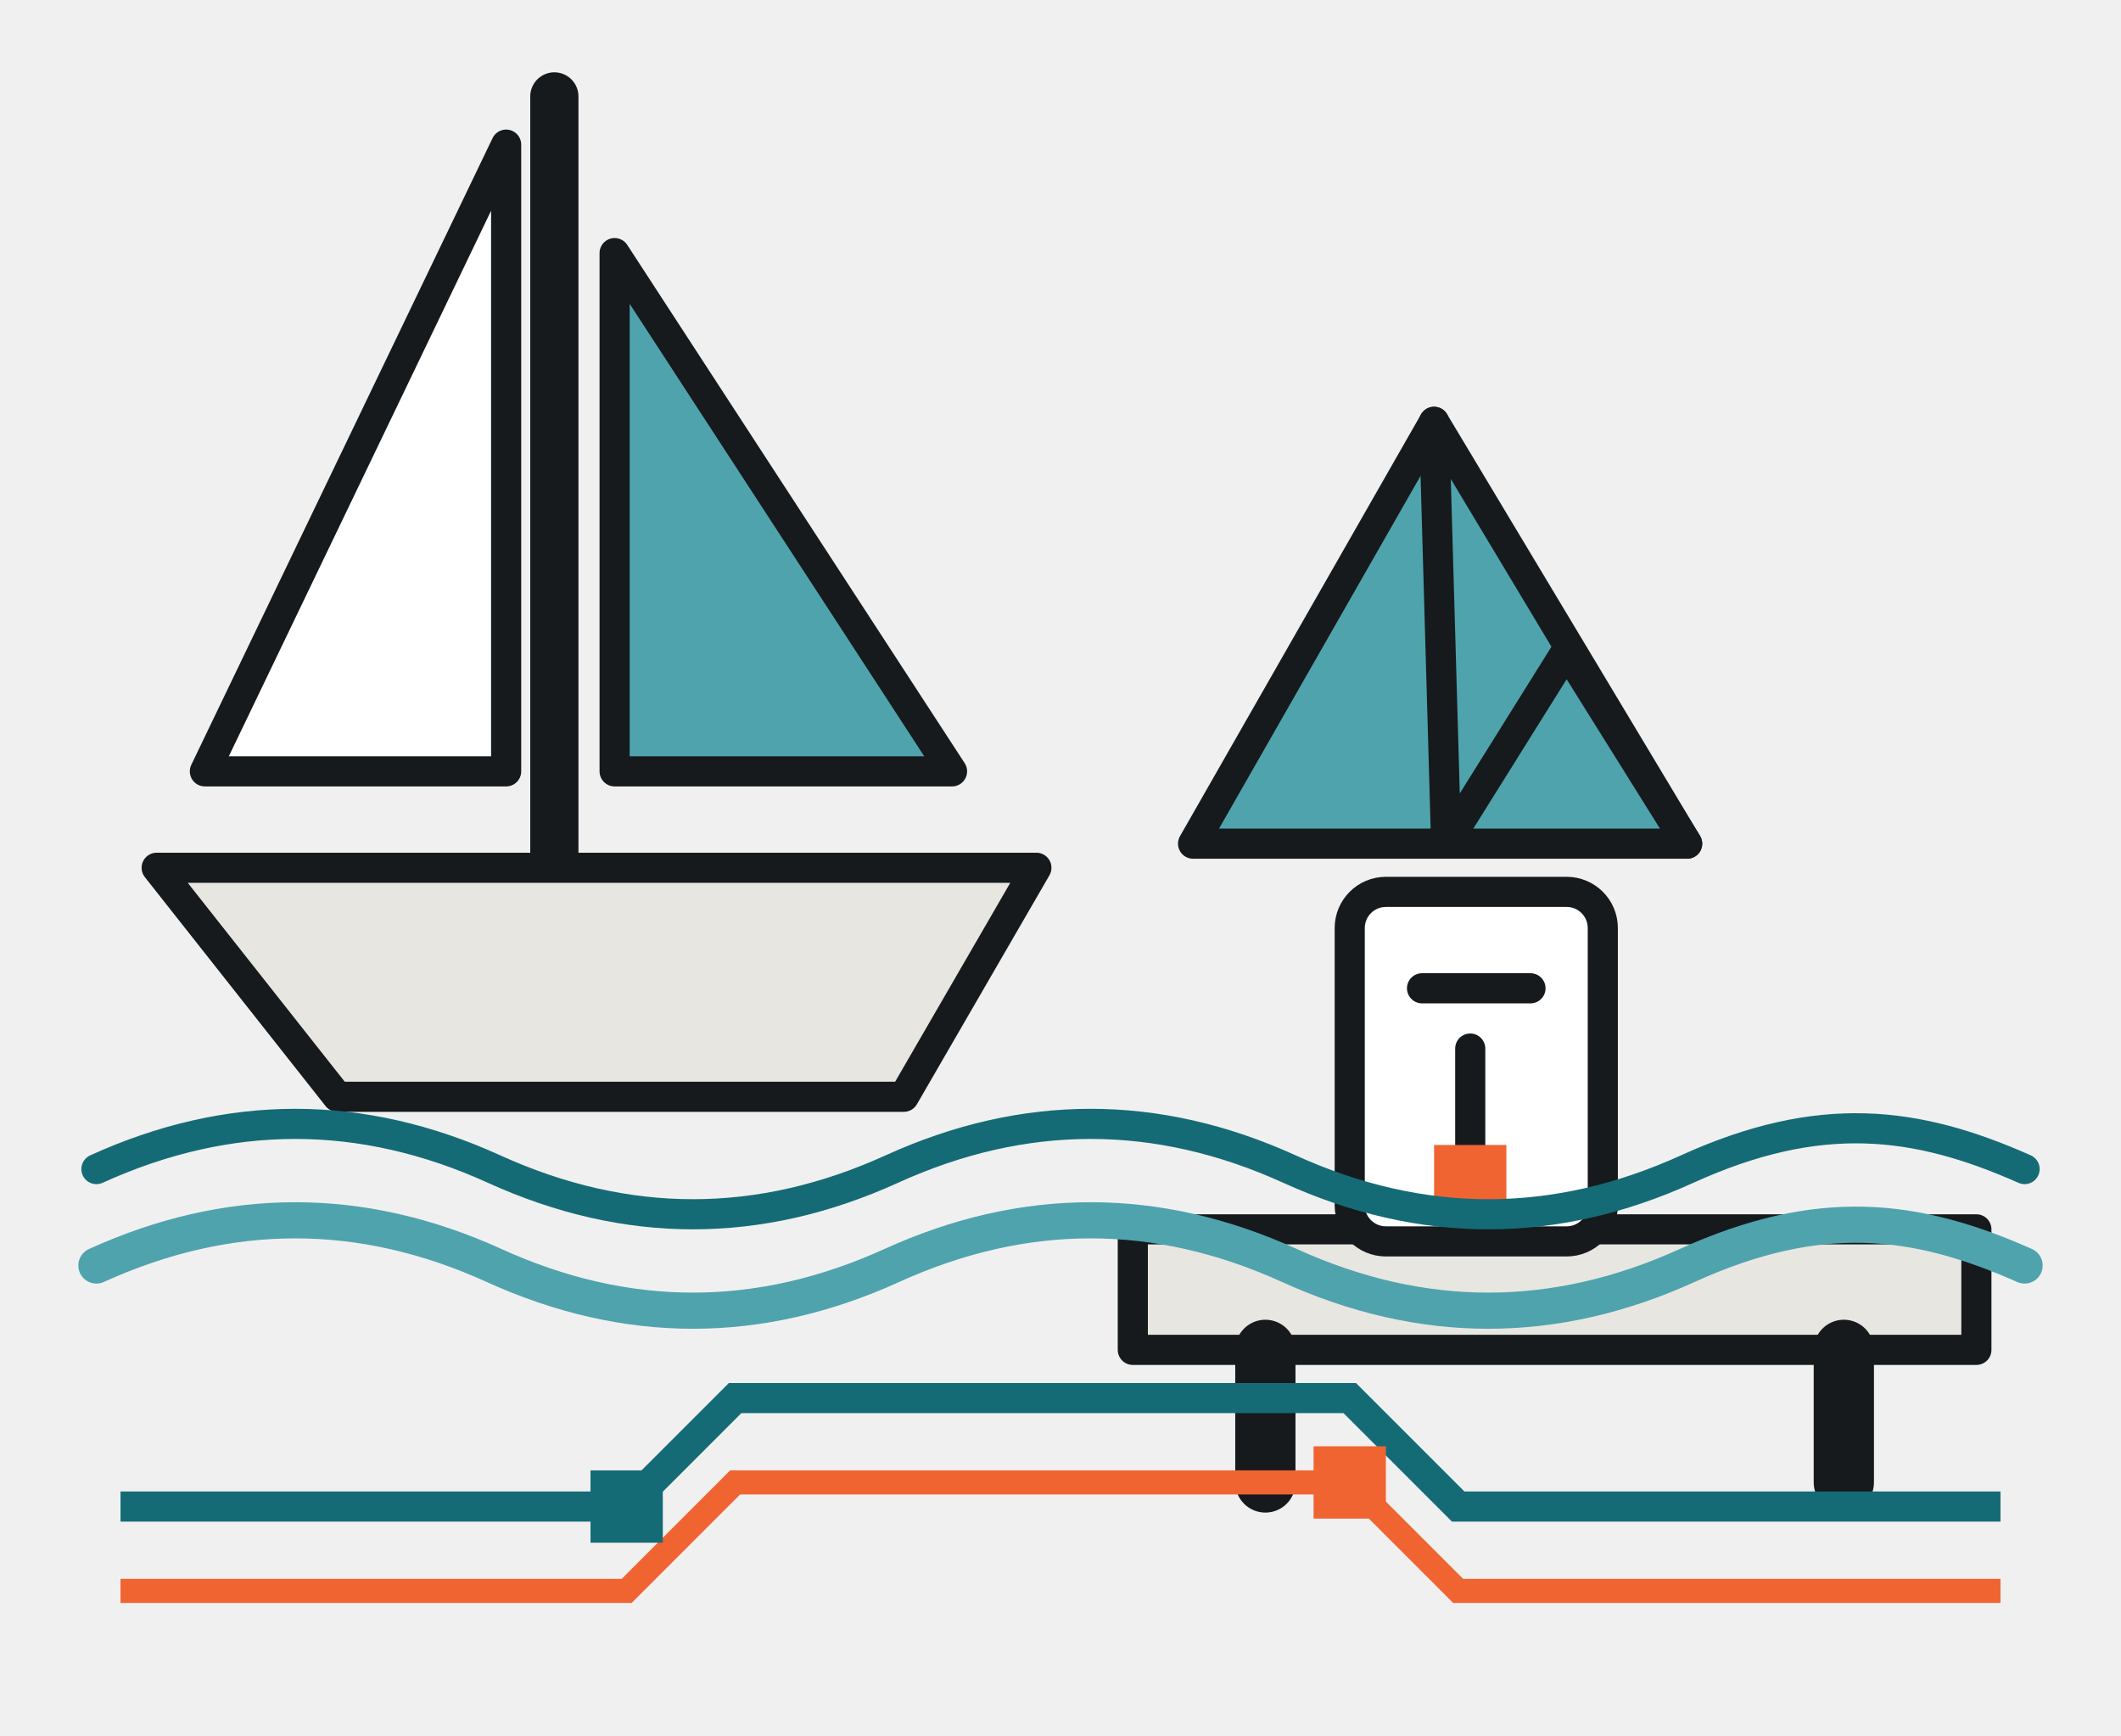
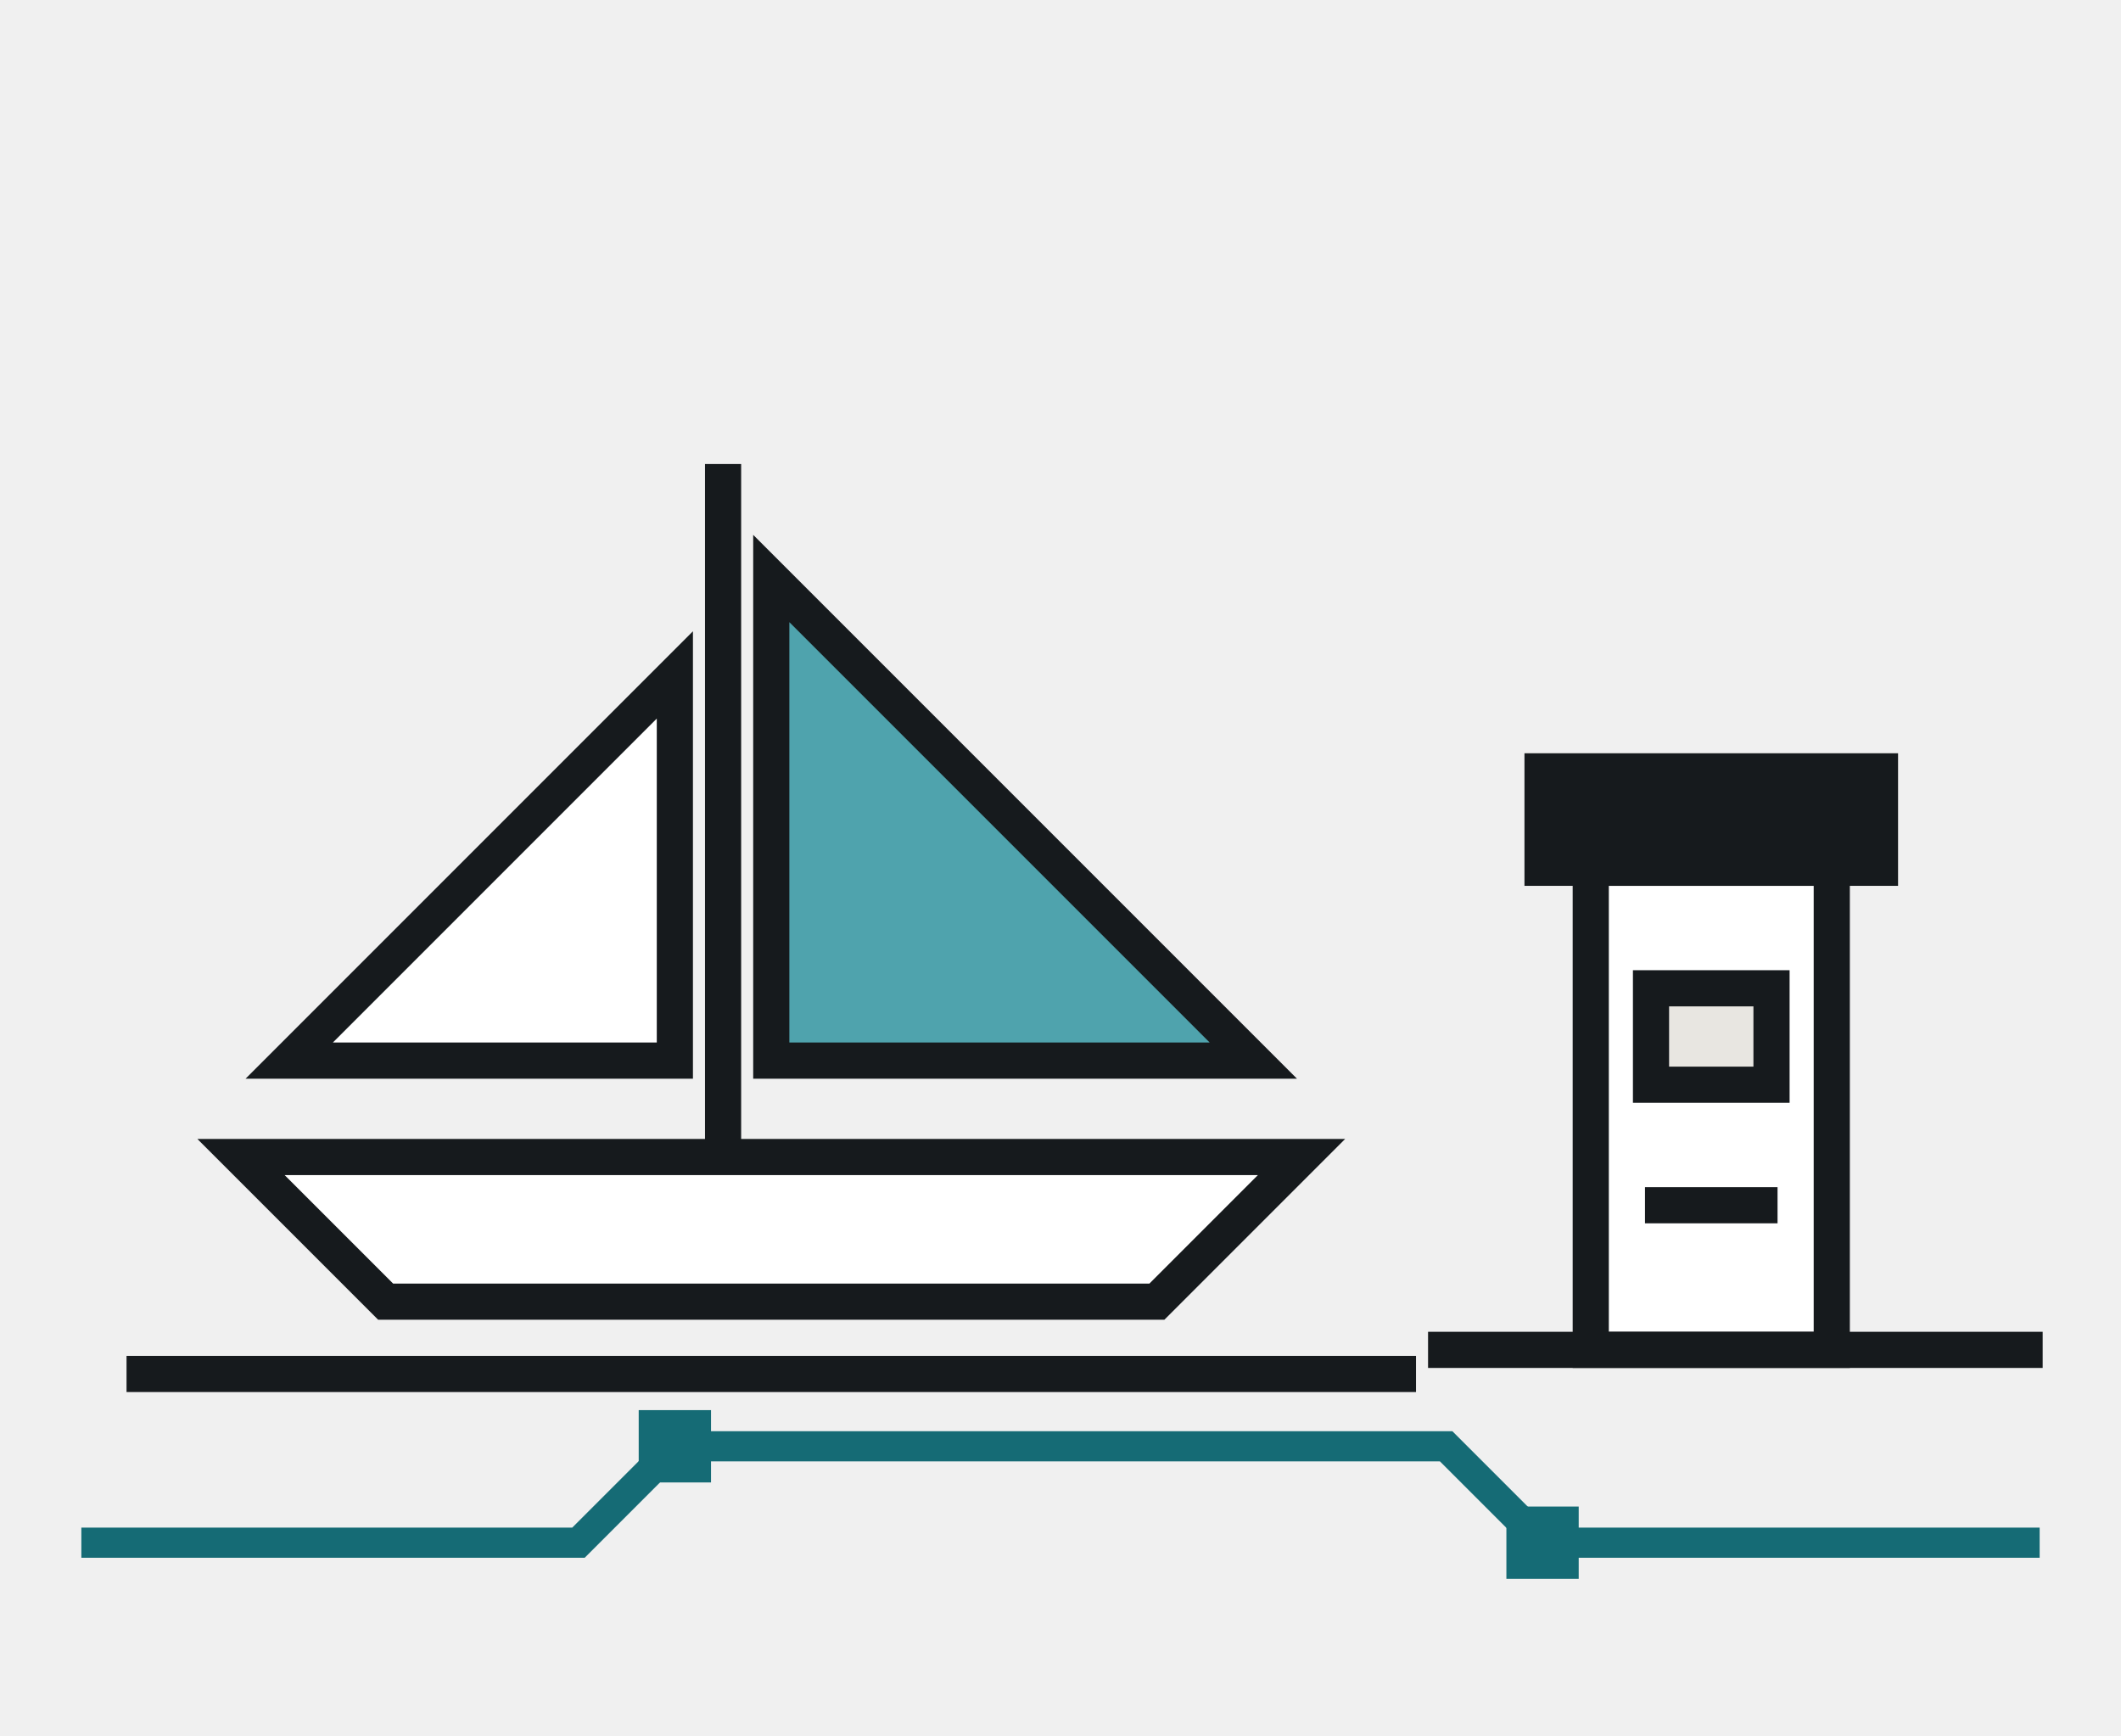
<svg xmlns="http://www.w3.org/2000/svg" viewBox="0 0 176 144" role="img" aria-labelledby="title desc">
-   <g stroke="#161a1d" stroke-width="2.5" stroke-linecap="round" stroke-linejoin="round">
-     <path d="M46 8v71" fill="none" stroke-width="4" />
-     <path d="M42 12 17 64h25V12Z" fill="#FFFFFF" />
-     <path d="m51 21 28 43H51V21Z" fill="#4FA3AD" />
-     <path d="M13 72h73L75 91H28L13 72Z" fill="#E8E6E1" />
-     <path d="M99 70 119 35l21 35H99Z" fill="#4FA3AD" />
-     <path d="m119 35 1 35M120 70l10-16 10 16" fill="none" />
-     <path d="M94 102h70v10H94z" fill="#E8E6E1" />
-     <path d="M105 112v11M153 112v11" stroke-width="5" />
-     <rect x="112" y="74" width="21" height="29" rx="3" fill="#FFFFFF" />
-     <path d="M118 82h9M122 87v8" />
+   <g fill="none" stroke="#161A1D" stroke-width="3" stroke-linecap="square" stroke-linejoin="miter">
+     <path d="M60 96V40" />
+     <path d="M64 48V88H104Z" fill="#4FA3AD" />
+     <path d="M56 56V88H24Z" fill="#FFFFFF" />
+     <path d="M20 96H108L96 108H32Z" fill="#FFFFFF" />
+     <path d="M12 114H116" />
+     <rect x="132" y="72" width="20" height="40" fill="#FFFFFF" />
+     <rect x="128" y="64" width="28" height="8" fill="#161A1D" />
+     <rect x="137" y="82" width="10" height="8" fill="#E8E6E1" />
+     <path d="M138 100H146" />
+     <path d="M120 112H168" />
+     <path d="M8 128H48L56 120H120L128 128H168" stroke="#156B75" stroke-width="2.5" />
+     <rect x="53" y="117" width="6" height="6" fill="#156B75" stroke="none" />
+     <rect x="125" y="125" width="6" height="6" fill="#156B75" stroke="none" />
  </g>
-   <rect x="119" y="95" width="6" height="6" fill="#F06432" />
-   <path d="M8 97c11-5 22-5 33 0s22 5 33 0 22-5 33 0 22 5 33 0 19-4 28 0" fill="none" stroke="#156B75" stroke-width="2.5" stroke-linecap="round" />
-   <path d="M8 105c11-5 22-5 33 0s22 5 33 0 22-5 33 0 22 5 33 0 19-4 28 0" fill="none" stroke="#4FA3AD" stroke-width="3" stroke-linecap="round" />
-   <path d="M10 125h42l9-9h51l9 9h45" fill="none" stroke="#156B75" stroke-width="2.5" />
-   <path d="M10 132h42l9-9h51l9 9h45" fill="none" stroke="#F06432" stroke-width="2" />
-   <rect x="49" y="122" width="6" height="6" fill="#156B75" />
-   <rect x="109" y="120" width="6" height="6" fill="#F06432" />
</svg>
